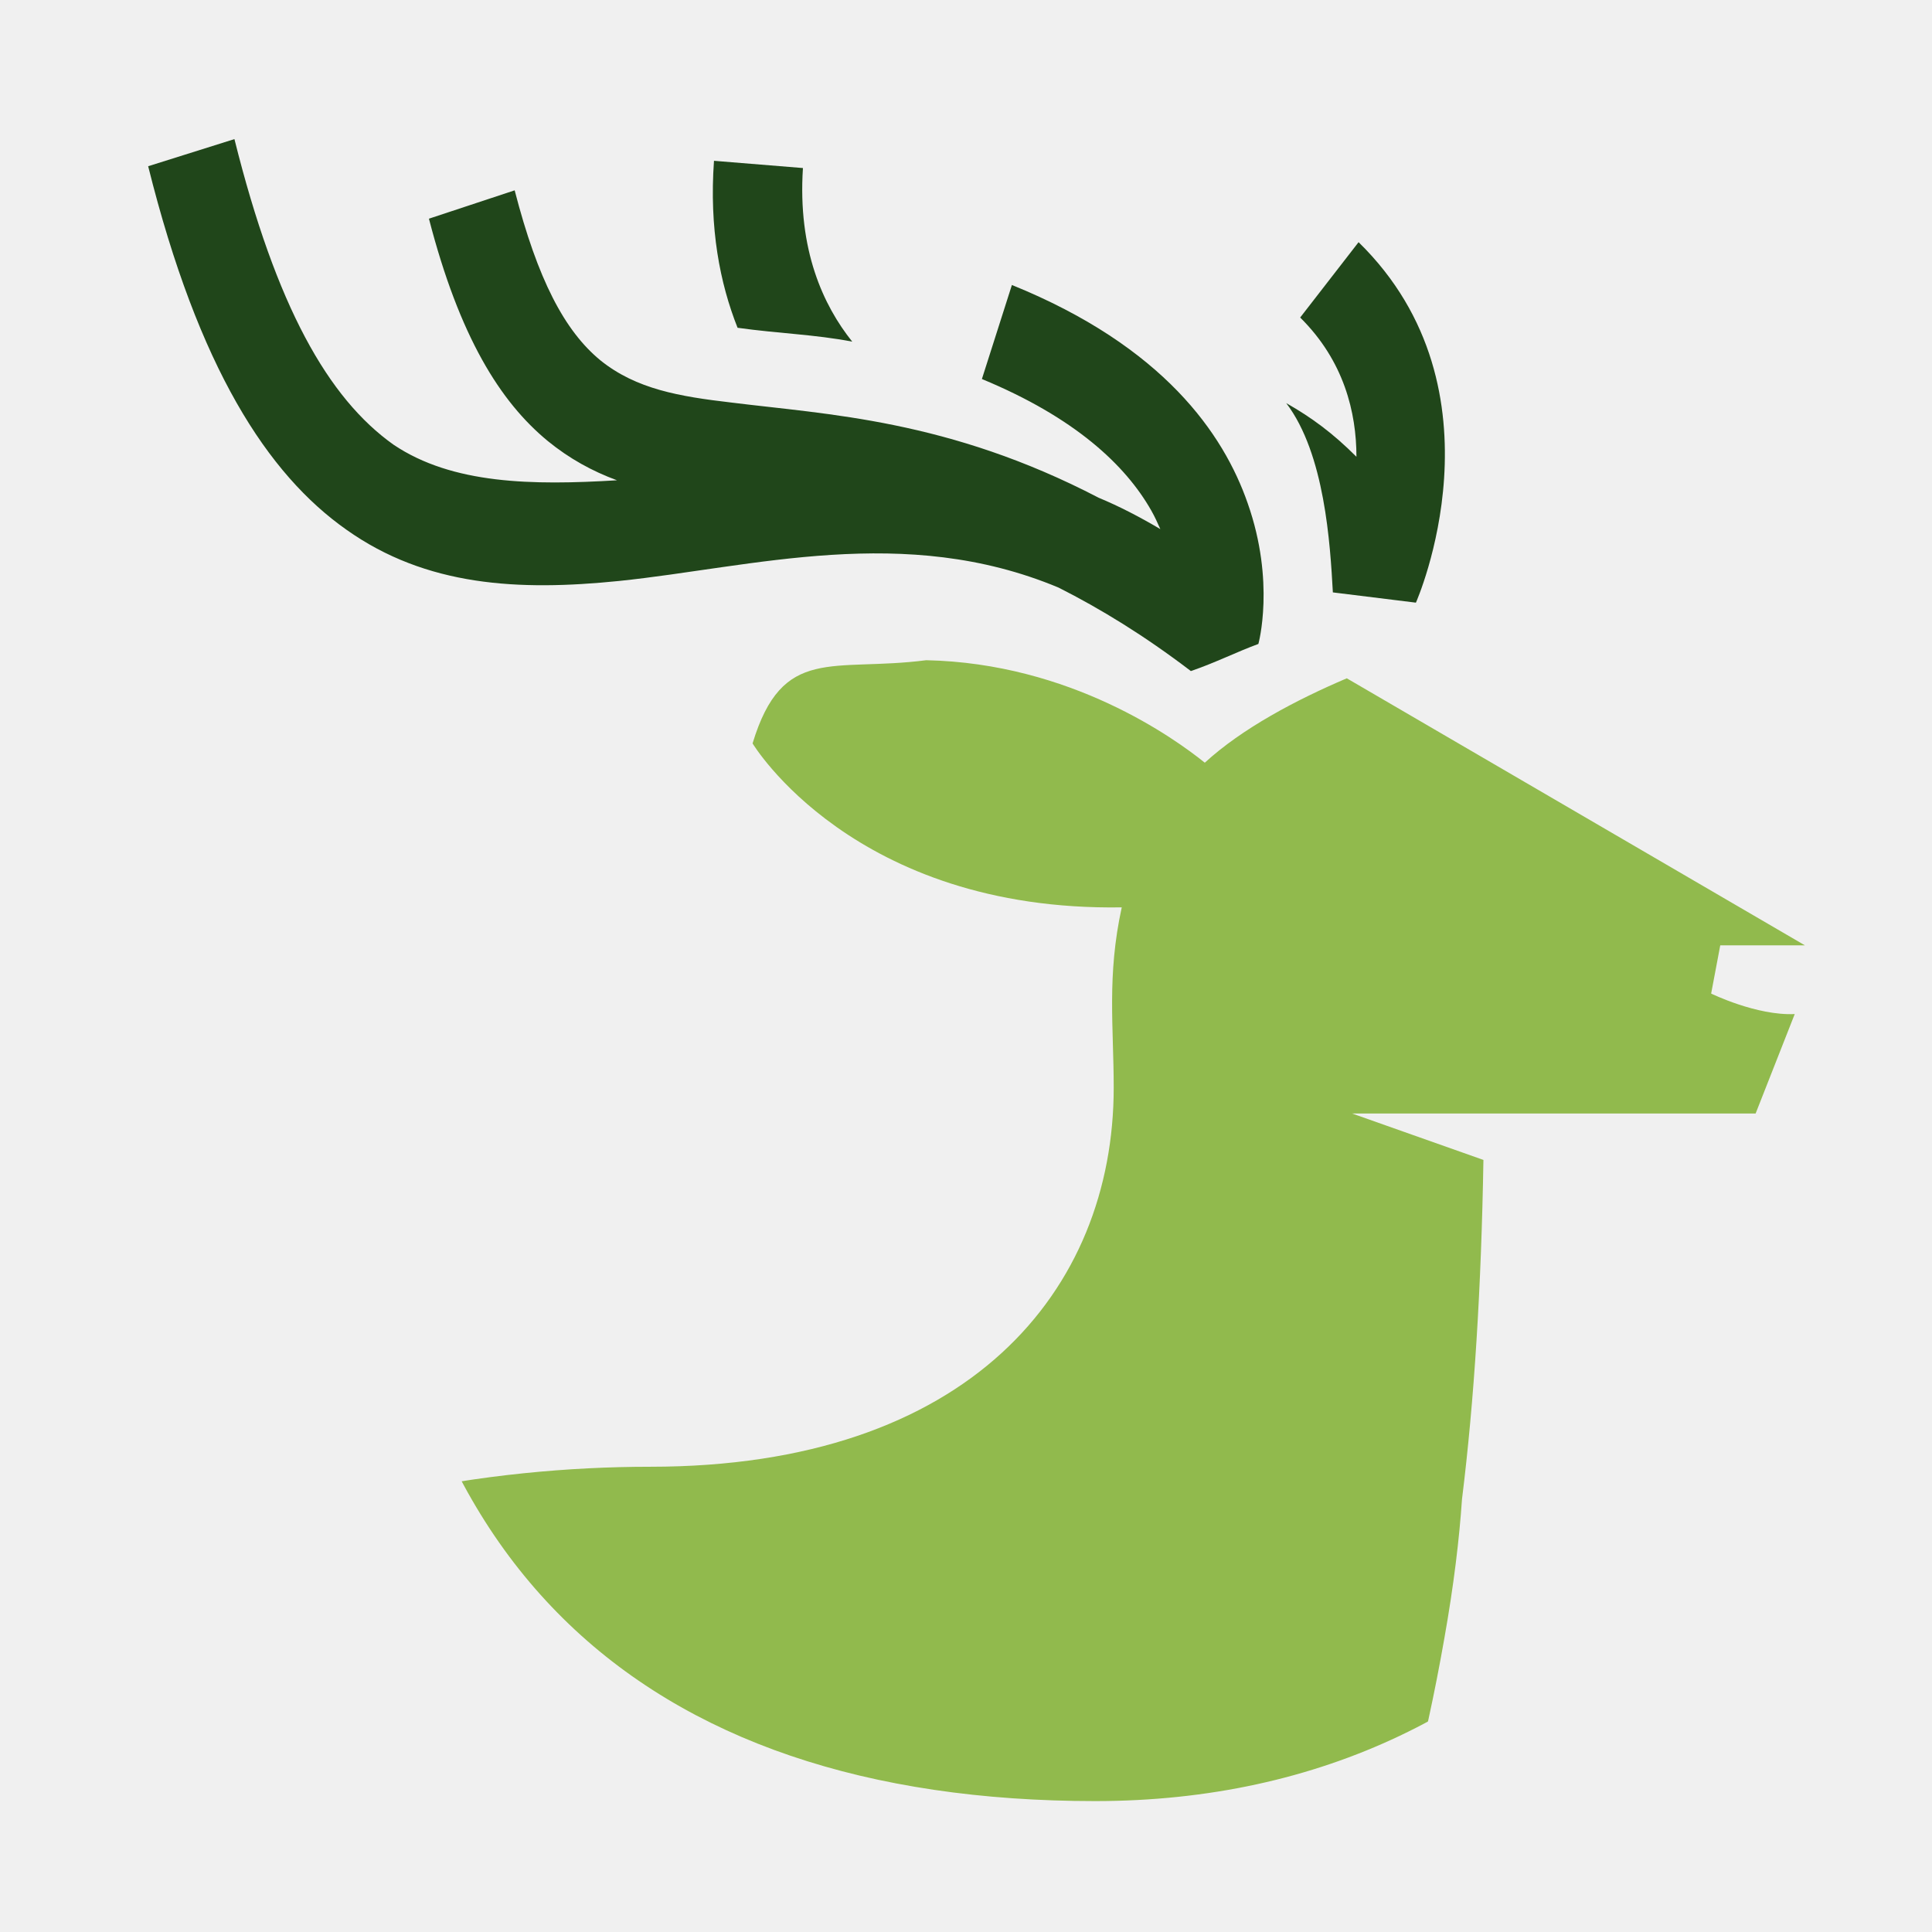
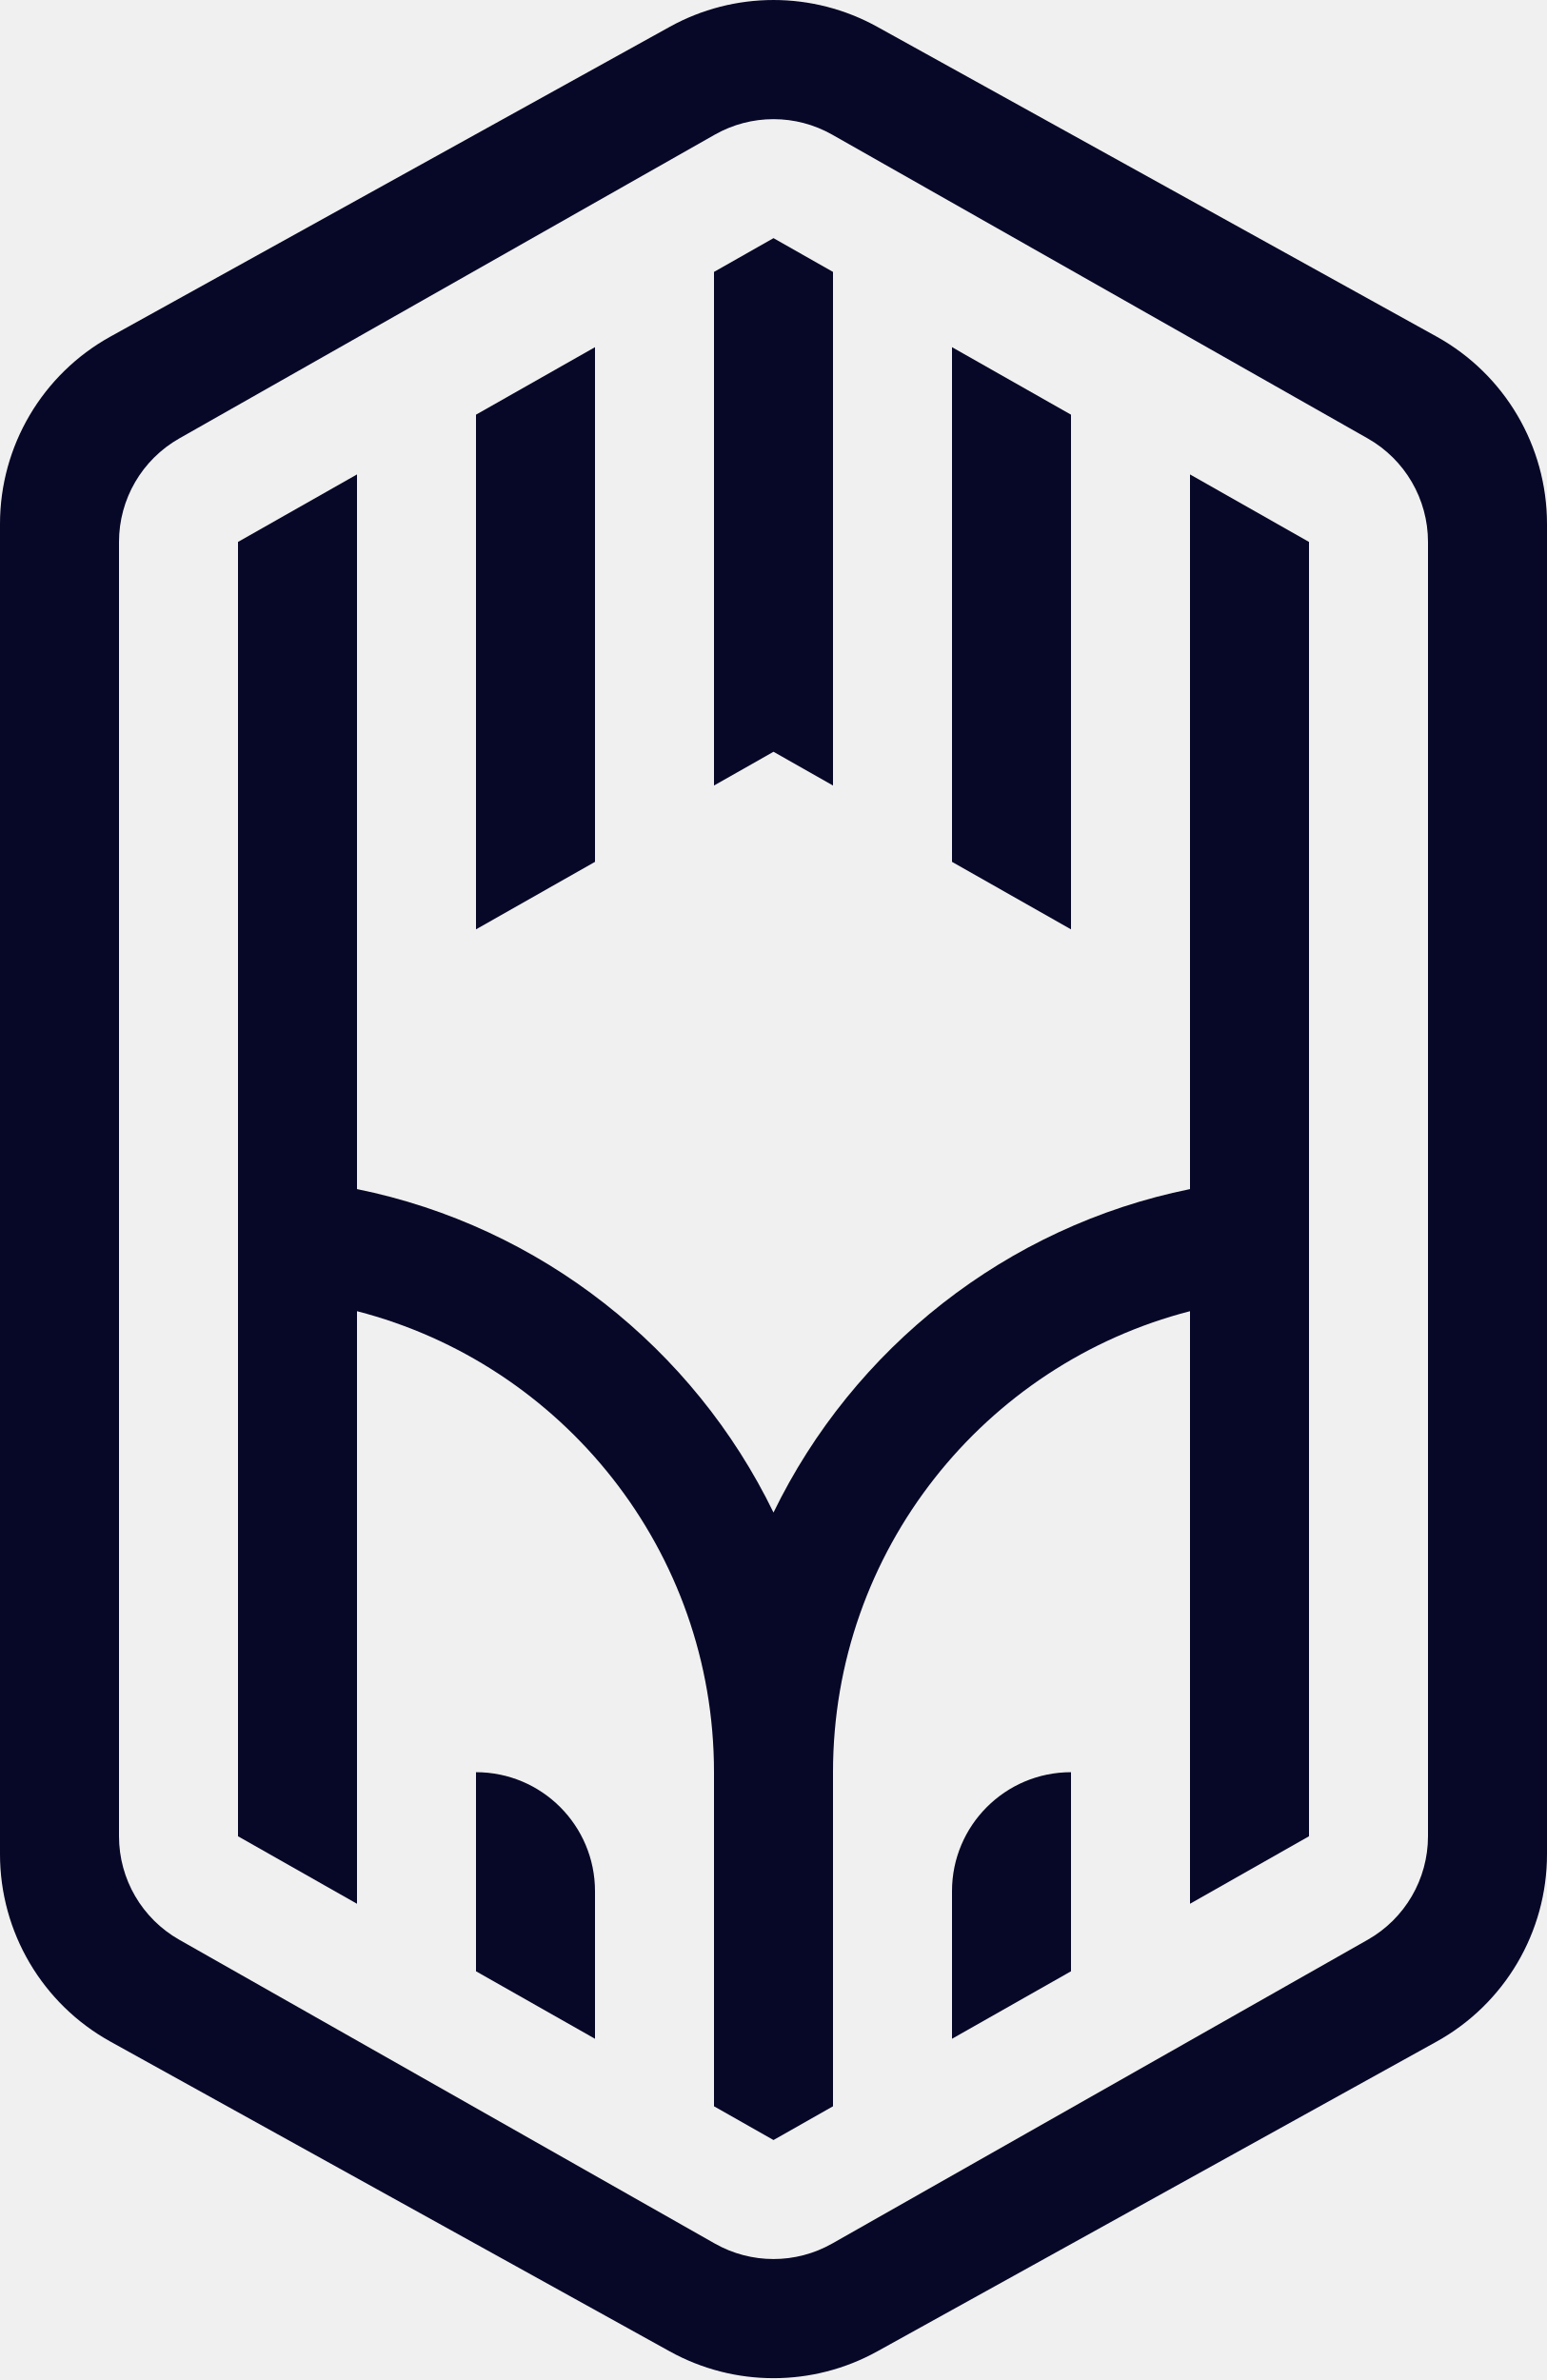
- <svg xmlns="http://www.w3.org/2000/svg" width="250" height="250" fill="none" version="1.1" id="svg30">
-   <defs id="defs34" />
-   <mask id="a" width="240" height="234" x="4" y="1" maskUnits="userSpaceOnUse" style="mask-type:alpha">
-     <path fill="white" d="M244 123c0 64.617-38.383 112-103 112-64.617 0-103-30.883-103-95.5C38 111.194-8.729 36.236 8 16 29.46-9.959 88.689 6 125 6c64.617 0 119 52.383 119 117Z" id="path19" />
-   </mask>
-   <g mask="url(#a)" id="g28" transform="matrix(0.9092373,0,0,1.004956,13.52002,-3.104084)">
-     <path fill="#91BA4D" d="m 116.94,88.1 c -13.344,1.552 -20.436,-2.019 -24.706,10.71 0,0 14.336,21.655 52.54,21.112 -2.135,8.848 -1.144,15.368 -1.144,23.207 0,26.079 -20.589,48.821 -65.961,48.821 -23.03,0 -51.015,4.191 -72.367,15.911 -15.175,8.305 -27.048,20.336 -32.302,37.023 l 5.956,8.461 11.4,0.155 v 47.889 l -13.91,21.966 3.998,63.645 H -6.364 L -5.22,335.773 C 1.338,331.892 16.36,321.802 29.171,306.279 46.557,285.4 59.902,255.052 44.193,217.486 l 11.744,-5.045 c 12.887,30.814 8.388,57.514 -2.898,79.013 21.58,-0.698 40.11,-2.095 55.819,-4.734 l -3.584,-43.698 12.659,-1.087 L 129.98,387 h 13.116 l 2.212,-94.459 c 10.447,-4.502 34.239,-21.034 45.372,-78.47 1.372,-6.986 2.135,-12.885 2.516,-17.93 1.754,-12.806 2.745,-27.243 3.051,-43.698 l -18.683,-5.976 h 57.42 l 5.567,-12.807 c -5.414,0.233 -11.896,-2.639 -11.896,-2.639 l 1.297,-6.209 H 242 L 176.801,90.428 c -7.244,2.794 -14.87,6.442 -20.208,10.866 -4.27,-3.105 -19.063,-12.807 -39.653,-13.195 z" id="path22" />
-     <path fill="#20461A" d="M 6.217,24.493 18.494,21 c 5.948,21.577 13.345,33.375 22.648,39.352 8.388,5.099 19.75,5.239 31.799,4.579 C 69.433,63.767 66.154,62.137 63.104,59.886 56.317,54.841 50.522,46.458 46.175,31.246 l 12.201,-3.649 c 3.279,11.488 7.092,18.085 12.201,21.888 5.11,3.726 11.286,4.657 18.606,5.433 13.726,1.553 30.884,2.174 52.312,12.264 2.898,1.086 5.872,2.483 8.769,4.036 -0.381,-0.776 -0.762,-1.553 -1.296,-2.406 -3.66,-5.822 -10.828,-11.953 -24.097,-16.92 l 4.27,-12.109 c 21.581,7.917 30.121,19.171 33.553,28.097 3.965,10.168 1.525,18.124 1.525,18.124 -3.05,1.009 -6.1,2.406 -9.608,3.492 -6.634,-4.579 -12.887,-8.033 -18.835,-10.75 C 113.814,70.442 92.31,76.108 73.246,77.893 58.91,79.213 45.794,78.591 34.432,71.295 23.222,64.155 13.385,50.495 6.217,24.493 Z" id="path24" />
-     <path fill="#20461A" d="M 90.098,45.294 C 87.582,39.55 86.057,32.487 86.743,23.794 l 12.659,0.932 c -0.763,10.555 2.897,17.696 7.015,22.353 -5.338,-0.931 -10.447,-1.04 -16.319,-1.785 z m 80.069,-1.32 8.312,-9.702 c 21.58,19.094 8.159,46.415 8.159,46.415 l -11.819,-1.32 c -0.382,-6.24 -1.144,-17.836 -6.635,-24.371 3.584,1.84 6.635,3.865 9.99,6.908 0,-5.666 -1.754,-12.341 -8.007,-17.93 z" id="path26" />
+ <svg xmlns="http://www.w3.org/2000/svg" width="520" height="800" viewBox="0 0 520 800" fill="none">
+   <g clip-path="url(#clip0_496_5227)">
+     <path d="M440 617.231L400 639.922V440.736C330.991 458.498 280 521.142 280 595.696V707.994L260 719.339L240 707.994V595.696C240 521.142 189.009 458.498 120 440.736V639.922L80 617.231V182.162L120 159.471V399.696C181.765 412.234 233.195 453.236 260 508.413C286.805 453.236 338.235 412.234 400 399.696V159.471L440 182.162V617.231Z" fill="#070727" />
+     <path d="M360 662.612V595.696C337.909 595.696 320 613.604 320 635.696V685.303L360 662.612Z" fill="#070727" />
+     <path d="M200 635.696V685.303L160 662.612V595.696C182.091 595.696 200 613.604 200 635.696Z" fill="#070727" />
+     <path d="M200 116.696V289.696L160 312.387V139.387L200 116.696Z" fill="#070727" />
+     <path d="M280 91.399V264.041L260 252.696L240 264.041V91.399L260 80.053L280 91.399Z" fill="#070727" />
+     <path d="M320 116.696V289.696L360 312.387V139.387L320 116.696Z" fill="#070727" />
+     <path fill-rule="evenodd" clip-rule="evenodd" d="M520 623.267C520 649.449 505.788 673.567 482.884 686.252L294.884 790.375C273.181 802.395 246.819 802.395 225.116 790.375L37.116 686.252C14.213 673.567 0 649.449 0 623.267V176.124C0 149.942 14.213 125.824 37.116 113.139L225.116 9.016C246.819 -3.004 273.181 -3.004 294.884 9.016L482.884 113.139C505.788 125.824 520 149.942 520 176.124V623.267ZM459.736 147.37C472.261 154.475 480 167.763 480 182.162V617.229C480 631.629 472.261 644.917 459.736 652.021L279.736 754.13C267.495 761.075 252.505 761.075 240.264 754.13L60.264 652.021C47.739 644.917 40 631.629 40 617.229V182.162C40 167.763 47.739 154.475 60.264 147.37L240.264 45.261C252.505 38.317 267.495 38.317 279.736 45.261L459.736 147.37Z" fill="#070727" />
  </g>
+   <defs>
+     <clipPath id="clip0_496_5227">
+       <rect width="520" height="799.39" fill="white" />
+     </clipPath>
+   </defs>
</svg>
